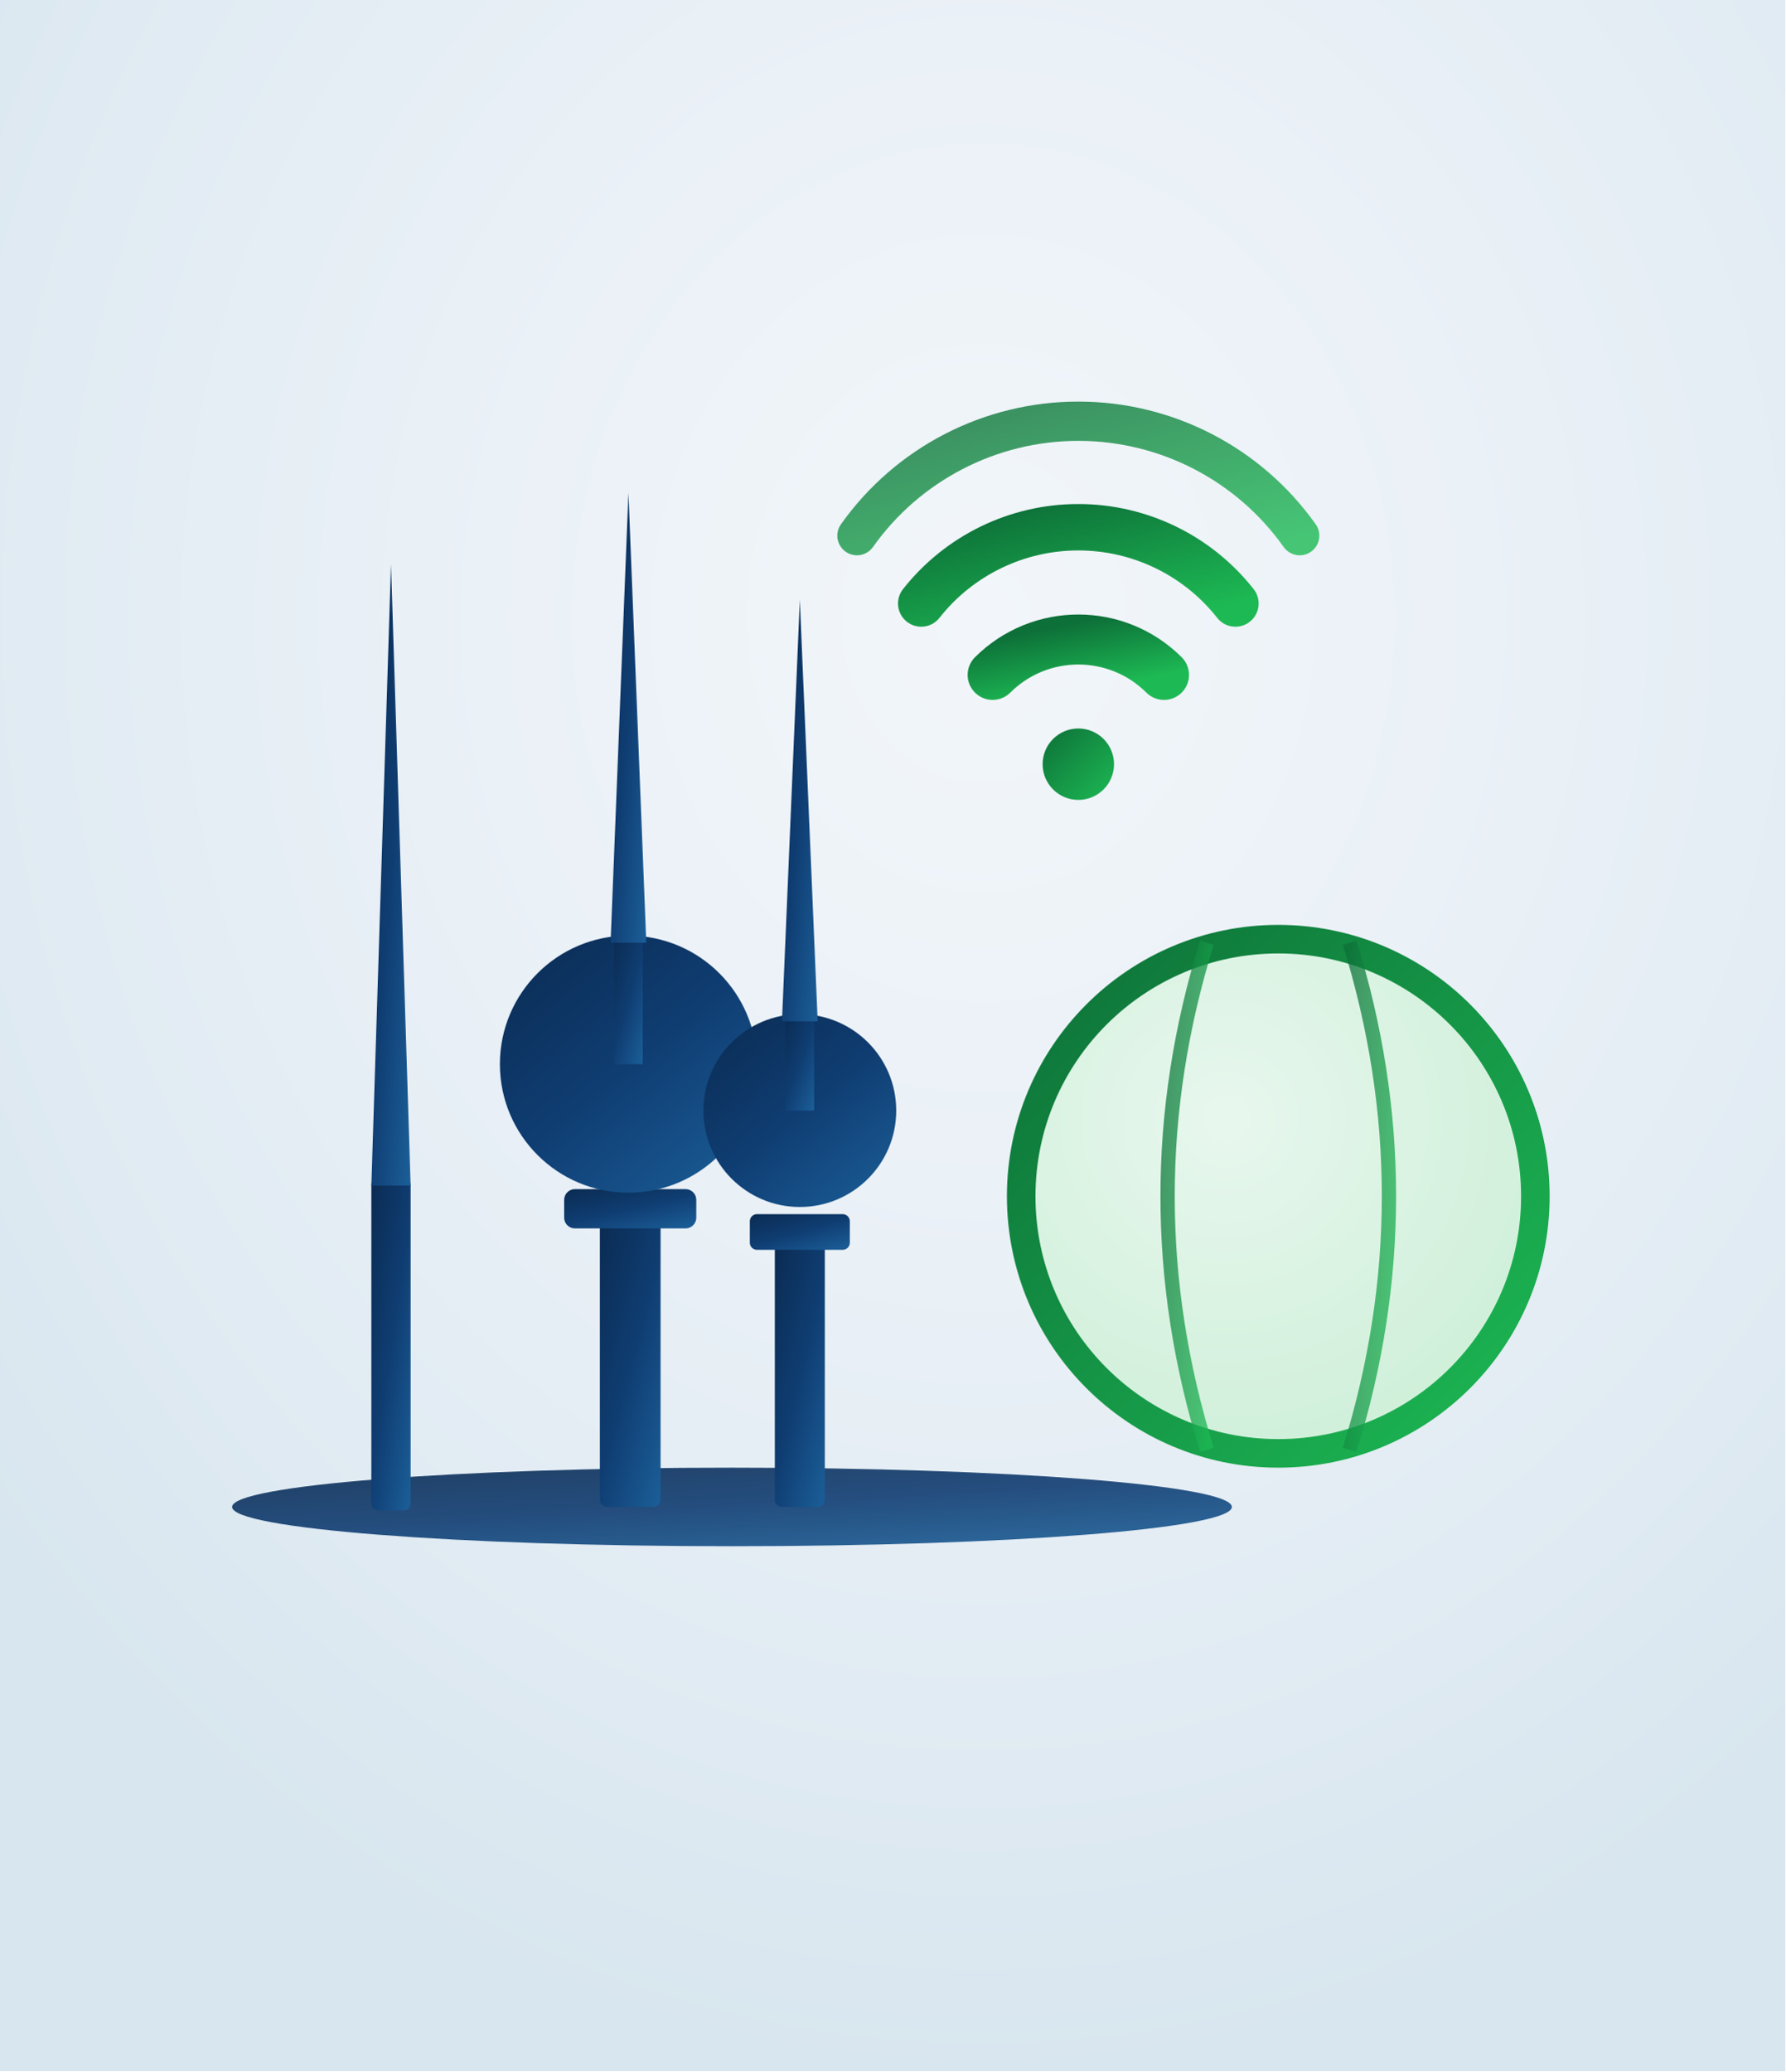
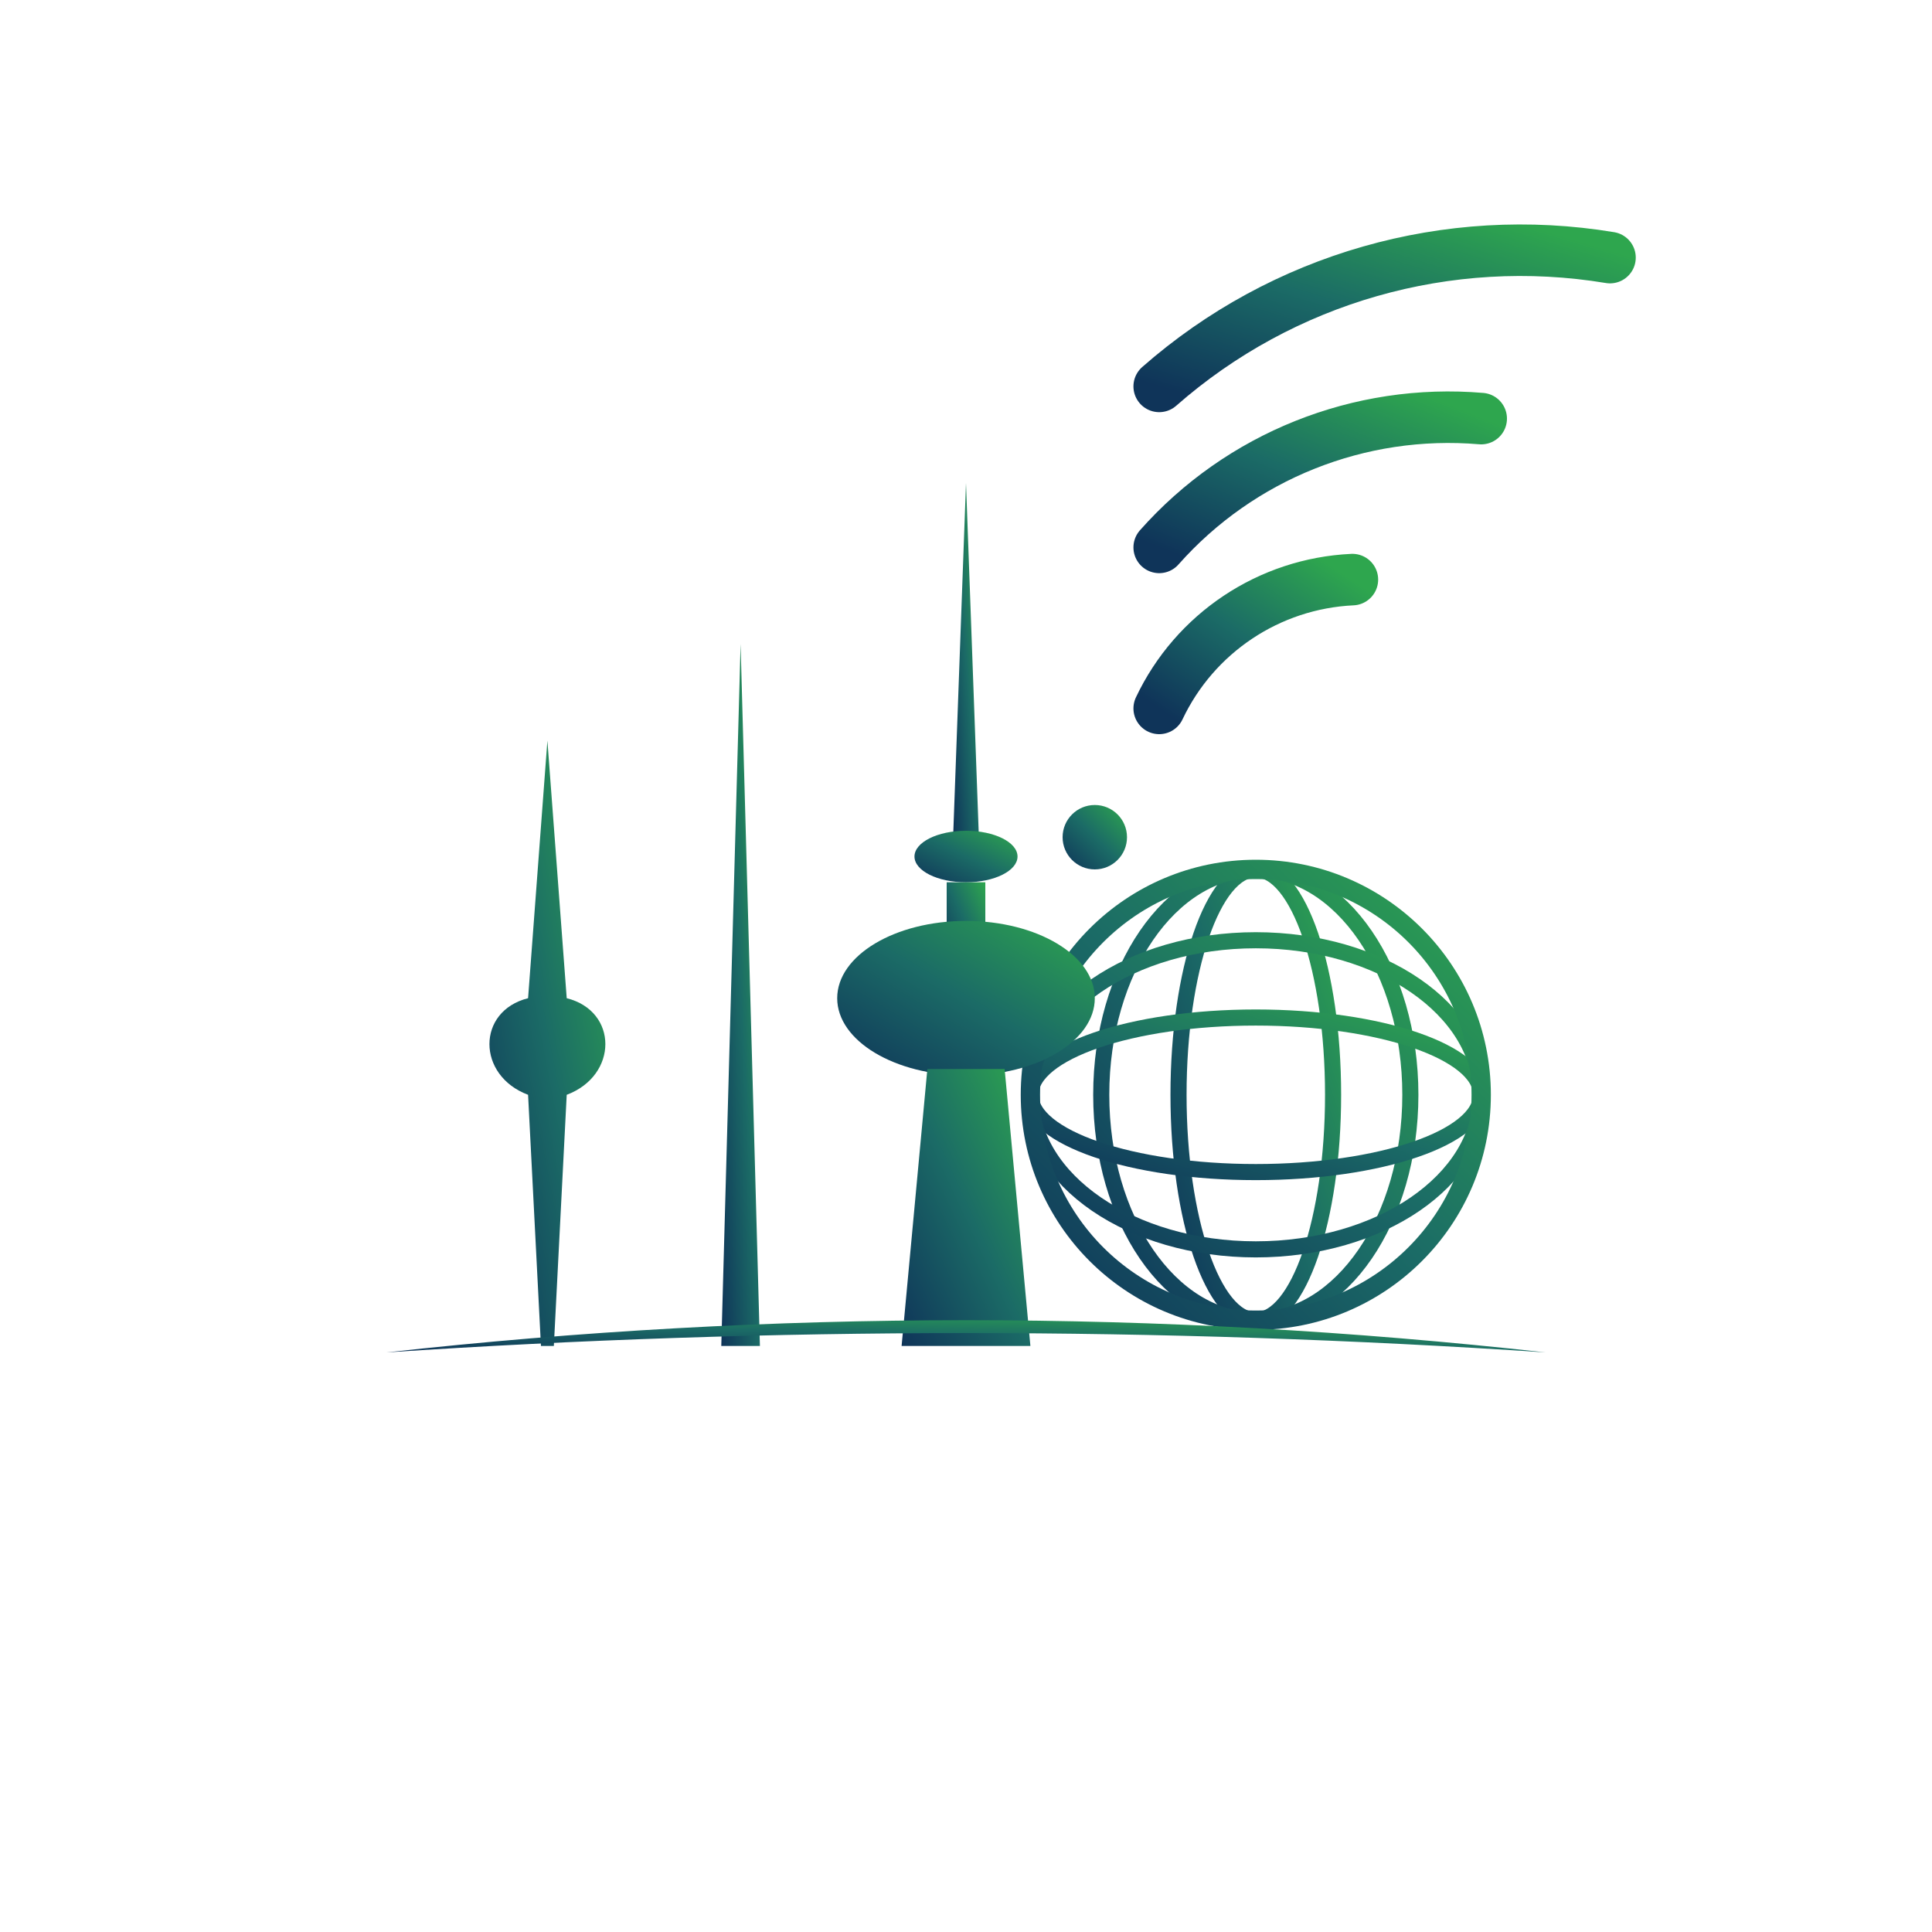
- <svg xmlns="http://www.w3.org/2000/svg" viewBox="0 0 500 580">
+ <svg xmlns="http://www.w3.org/2000/svg" viewBox="0 0 300 300" width="100%" height="100%">
  <defs>
-     <radialGradient id="bgGrad" cx="55%" cy="30%" r="70%">
-       <stop offset="0%" stop-color="#f2f6fa" />
-       <stop offset="60%" stop-color="#e6eef5" />
-       <stop offset="100%" stop-color="#d8e6ef" />
-     </radialGradient>
-     <linearGradient id="towerGrad" x1="10%" y1="0%" x2="90%" y2="100%">
-       <stop offset="0%" stop-color="#0b2d55" />
-       <stop offset="50%" stop-color="#0f3d72" />
-       <stop offset="100%" stop-color="#1a5c95" />
+     <linearGradient id="logo-grad" x1="0%" y1="100%" x2="100%" y2="0%">
+       <stop offset="0%" stop-color="#0f3459" />
+       <stop offset="50%" stop-color="#1b6b66" />
+       <stop offset="100%" stop-color="#2ea64e" />
    </linearGradient>
-     <linearGradient id="greenGrad" x1="0%" y1="0%" x2="100%" y2="100%">
-       <stop offset="0%" stop-color="#0d7038" />
-       <stop offset="100%" stop-color="#1db954" />
-     </linearGradient>
-     <radialGradient id="globeFill" cx="40%" cy="35%" r="65%">
-       <stop offset="0%" stop-color="#e8f7ee" />
-       <stop offset="100%" stop-color="#d0f0da" />
-     </radialGradient>
+     <clipPath id="globe-clip">
+       <circle cx="195" cy="170" r="35" />
+     </clipPath>
  </defs>
-   <rect width="500" height="580" fill="url(#bgGrad)" />
-   <ellipse cx="205" cy="422" rx="140" ry="11" fill="url(#towerGrad)" opacity="0.9" />
-   <rect x="104" y="330" width="11" height="93" rx="2" fill="url(#towerGrad)" />
-   <polygon points="109.5,158  115,332  104,332" fill="url(#towerGrad)" />
-   <rect x="168" y="342" width="17" height="80" rx="2" fill="url(#towerGrad)" />
-   <rect x="158" y="333" width="37" height="11" rx="3" fill="url(#towerGrad)" />
-   <circle cx="176" cy="298" r="36" fill="url(#towerGrad)" />
-   <rect x="172" y="262" width="8" height="36" fill="url(#towerGrad)" />
-   <polygon points="176,138  181,264  171,264" fill="url(#towerGrad)" />
-   <rect x="217" y="348" width="14" height="74" rx="2" fill="url(#towerGrad)" />
-   <rect x="210" y="340" width="28" height="10" rx="2" fill="url(#towerGrad)" />
-   <circle cx="224" cy="311" r="27" fill="url(#towerGrad)" />
-   <rect x="220" y="284" width="8" height="27" fill="url(#towerGrad)" />
-   <polygon points="224,168  229,286  219,286" fill="url(#towerGrad)" />
-   <circle cx="302" cy="214" r="10" fill="url(#greenGrad)" />
-   <path d="M278,189 A34,34 0 0 1 326,189" fill="none" stroke="url(#greenGrad)" stroke-width="14" stroke-linecap="round" />
-   <path d="M258,169 A56,56 0 0 1 346,169" fill="none" stroke="url(#greenGrad)" stroke-width="13" stroke-linecap="round" />
-   <path d="M240,150 A76,76 0 0 1 364,150" fill="none" stroke="url(#greenGrad)" stroke-width="11" stroke-linecap="round" opacity="0.80" />
-   <circle cx="358" cy="335" r="72" fill="url(#globeFill)" />
-   <circle cx="358" cy="335" r="72" fill="none" stroke="url(#greenGrad)" stroke-width="8" />
-   <line x1="358" y1="263" x2="358" y2="407" stroke="url(#greenGrad)" stroke-width="5" opacity="0.85" />
-   <line x1="286" y1="335" x2="430" y2="335" stroke="url(#greenGrad)" stroke-width="5" opacity="0.85" />
-   <line x1="298" y1="299" x2="418" y2="299" stroke="url(#greenGrad)" stroke-width="3.5" opacity="0.70" />
-   <line x1="298" y1="371" x2="418" y2="371" stroke="url(#greenGrad)" stroke-width="3.5" opacity="0.70" />
-   <path d="M338,264 Q316,335 338,406" fill="none" stroke="url(#greenGrad)" stroke-width="4" opacity="0.75" />
-   <path d="M378,264 Q400,335 378,406" fill="none" stroke="url(#greenGrad)" stroke-width="4" opacity="0.75" />
+   <g stroke="url(#logo-grad)">
+     <g clip-path="url(#globe-clip)" fill="none" stroke-width="2.5">
+       <line x1="195" y1="130" x2="195" y2="210" />
+       <ellipse cx="195" cy="170" rx="12" ry="35" />
+       <ellipse cx="195" cy="170" rx="24" ry="35" />
+       <line x1="150" y1="170" x2="240" y2="170" />
+       <ellipse cx="195" cy="170" rx="35" ry="12" />
+       <ellipse cx="195" cy="170" rx="35" ry="24" />
+     </g>
+     <circle cx="195" cy="170" r="35" fill="none" stroke-width="3" />
+   </g>
+   <g fill="none" stroke="url(#logo-grad)" stroke-width="8" stroke-linecap="round">
+     <path d="M 180,110 A 35,35 0 0,1 210,90" />
+     <path d="M 180,85 A 60,60 0 0,1 230,65" />
+     <path d="M 180,60 A 85,85 0 0,1 250,40" />
+   </g>
+   <circle cx="170" cy="130" r="5" fill="url(#logo-grad)" />
+   <path d="M 85,115 L 88,155 C 96,157 96,167 88,170 L 86,209 L 84,209 L 82,170 C 74,167 74,157 82,155 Z" fill="url(#logo-grad)" />
+   <polygon points="115,100 118,209 112,209" fill="url(#logo-grad)" />
+   <polygon points="150,75 152,130 148,130" fill="url(#logo-grad)" />
+   <ellipse cx="150" cy="133" rx="8" ry="4" fill="url(#logo-grad)" />
+   <rect x="147" y="137" width="6" height="13" fill="url(#logo-grad)" />
+   <ellipse cx="150" cy="155" rx="20" ry="12" fill="url(#logo-grad)" />
+   <polygon points="144,166 156,166 160,209 140,209" fill="url(#logo-grad)" />
+   <path d="M 60,210 Q 150,200 240,210 Q 150,204 60,210 Z" fill="url(#logo-grad)" />
</svg>
